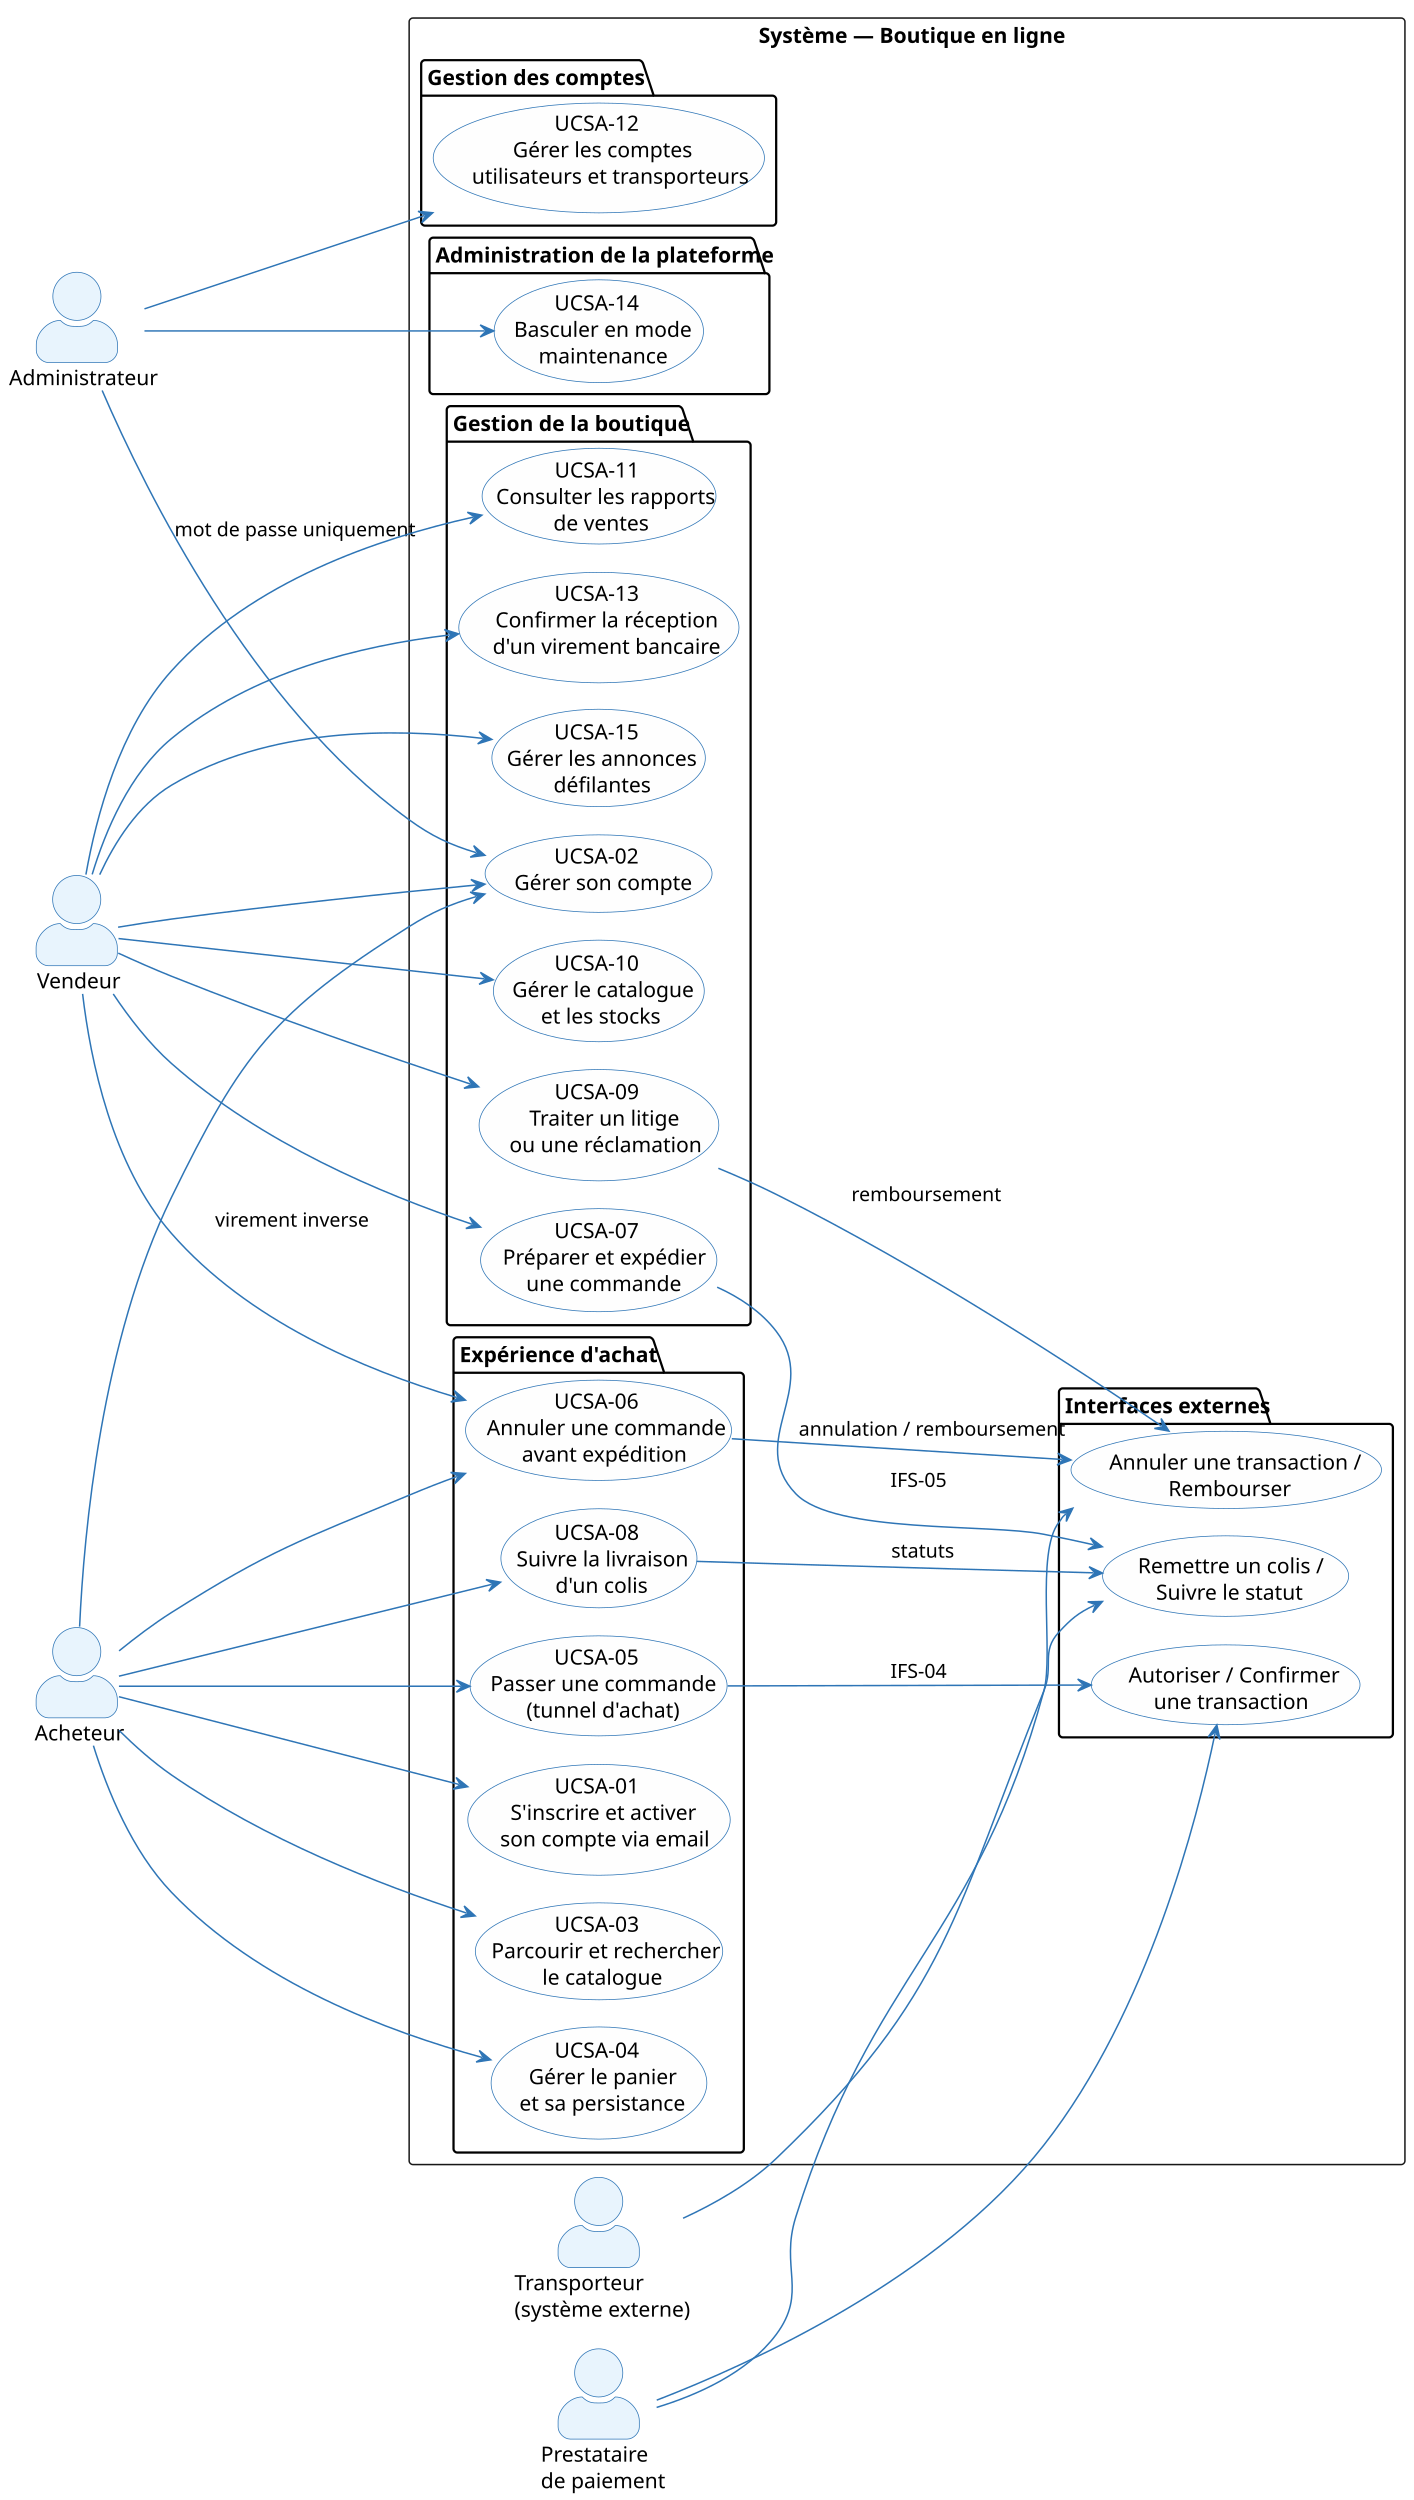
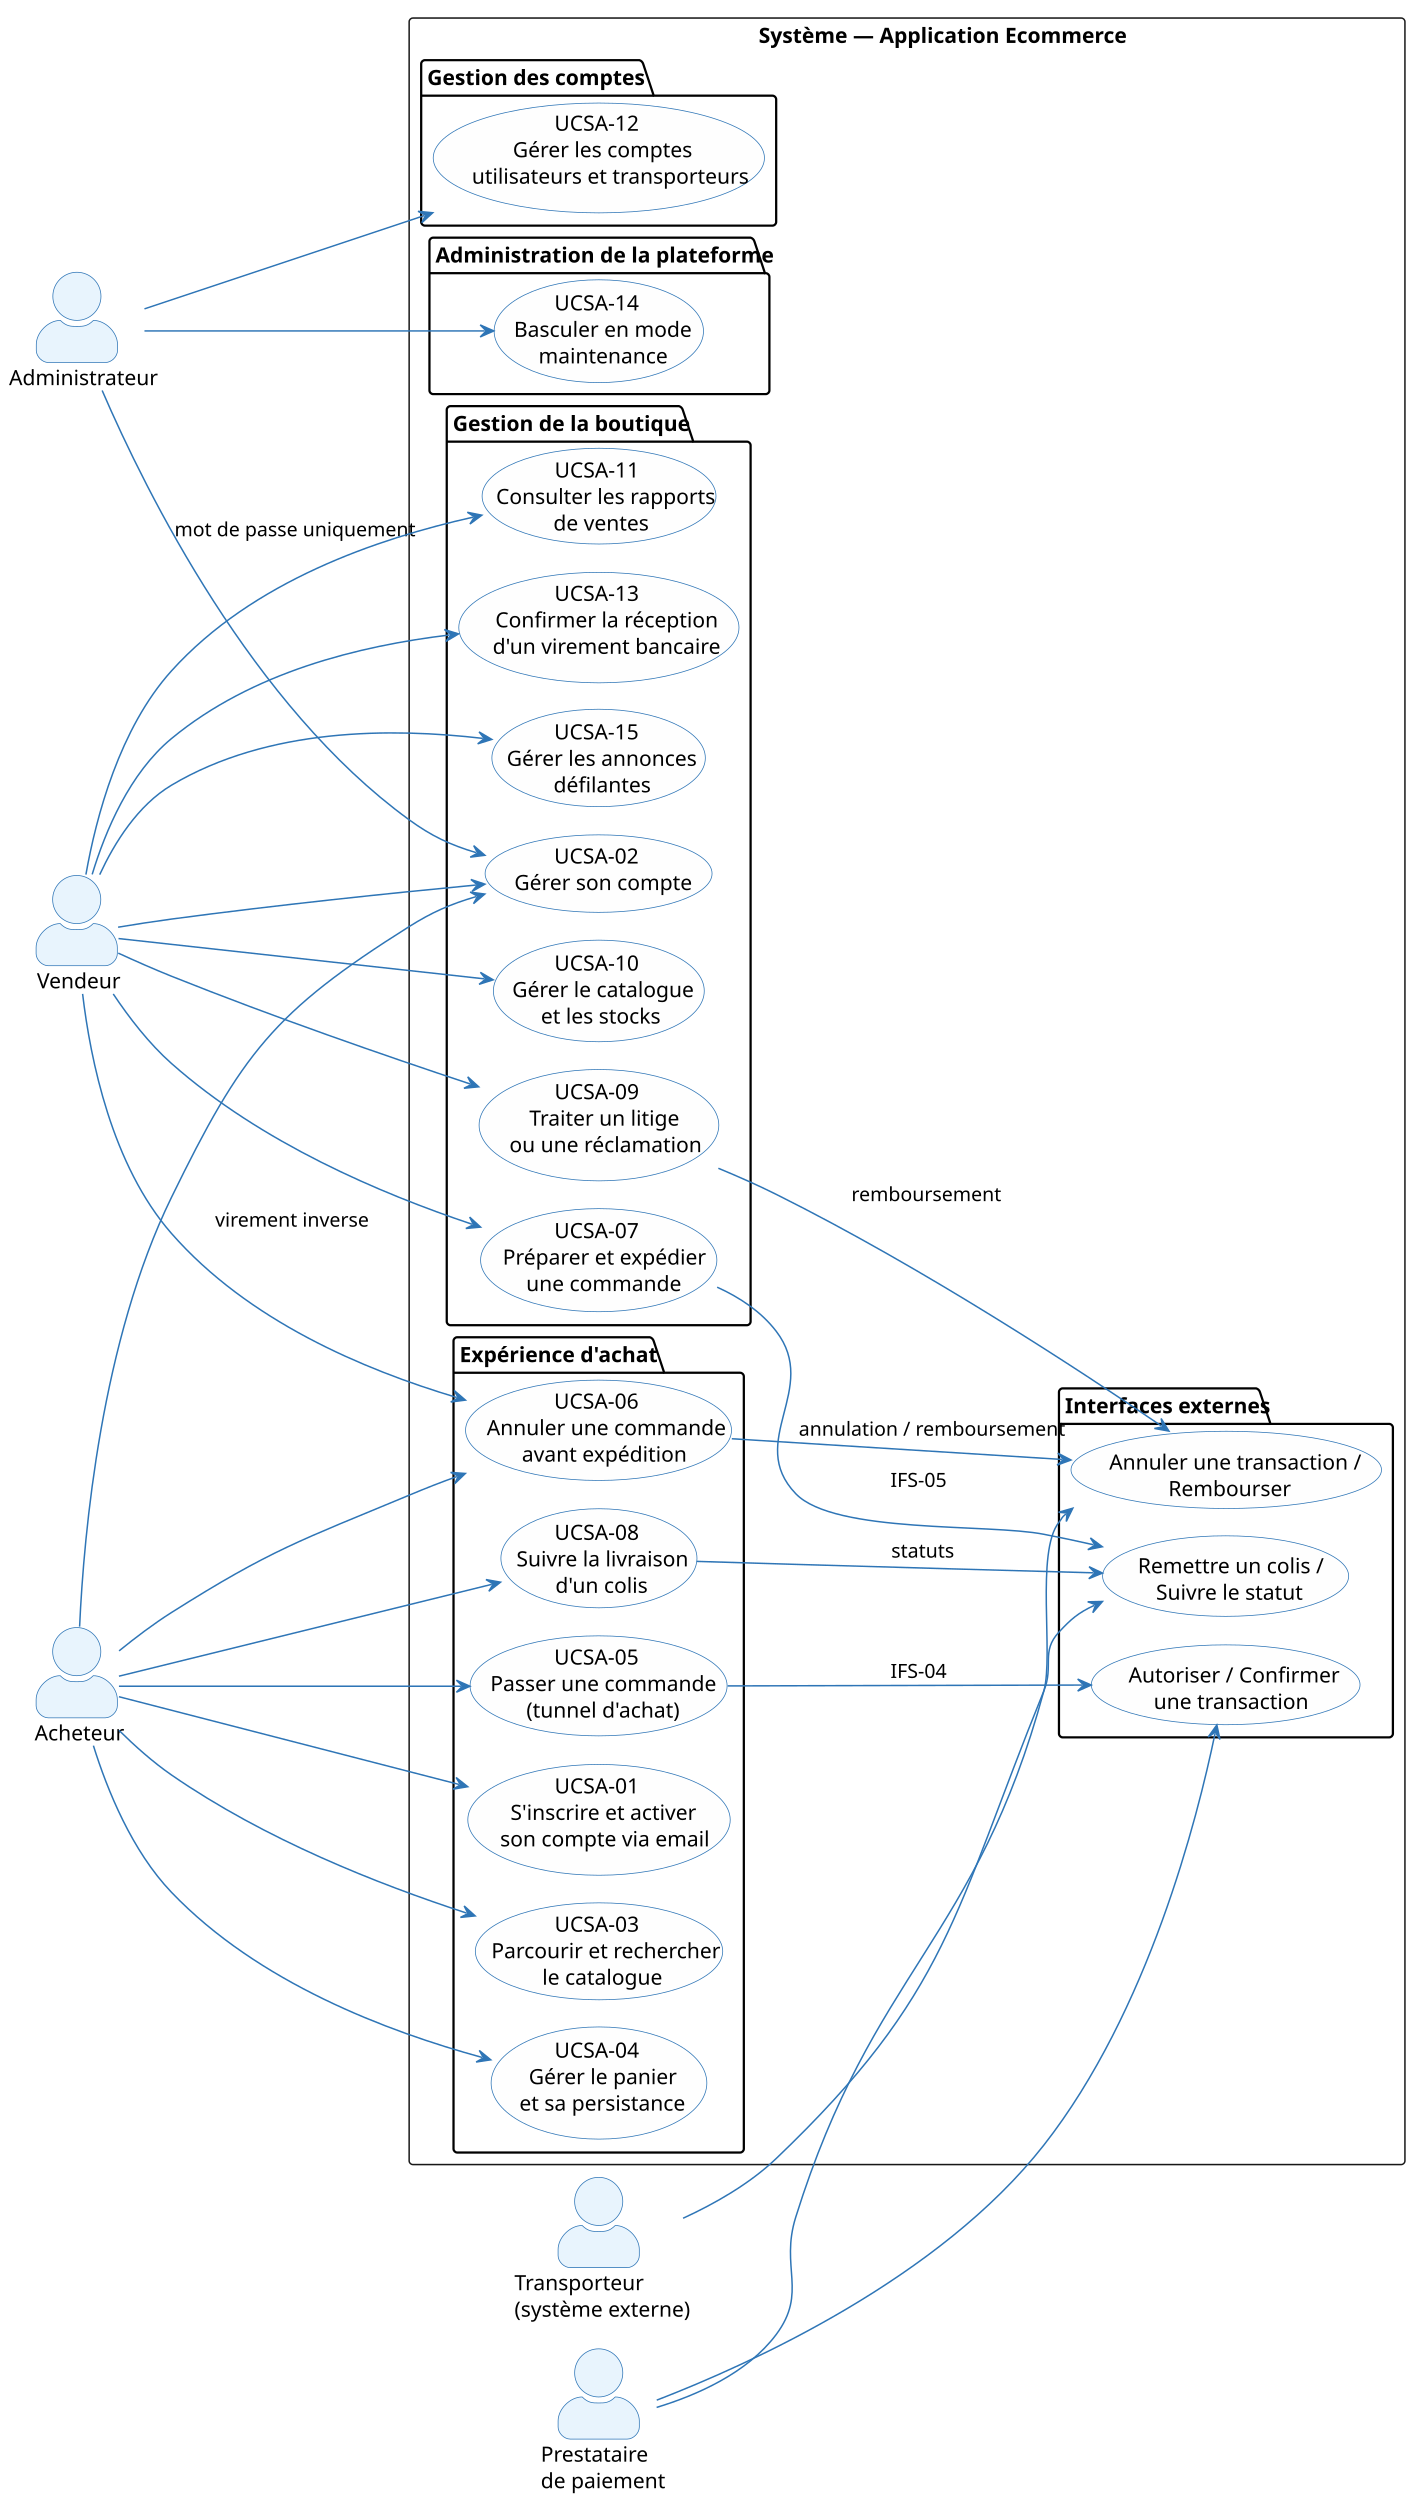
<svg xmlns="http://www.w3.org/2000/svg" contentStyleType="text/css" data-diagram-type="DESCRIPTION" height="1662px" preserveAspectRatio="none" style="width:940px;height:1662px;background:#FFFFFF;" version="1.1" viewBox="0 0 940 1662" width="940px" zoomAndPan="magnify">
  <defs />
  <g>
-     <g class="cluster" data-qualified-name="Syst.me . Boutique en ligne" data-source-line="21" id="ent0007">
+     <g class="cluster" data-qualified-name="Syst.me . Application Ecommerce" data-source-line="21" id="ent0007">
      <rect fill="none" height="1427" rx="2.5" ry="2.5" style="stroke:#181818;stroke-width:1;" width="662" x="272" y="12" />
-       <text fill="#000000" font-family="sans-serif" font-size="14" font-weight="bold" lengthAdjust="spacing" textLength="197.251" x="504.375" y="28.533">Système — Boutique en ligne</text>
-     </g>
-     <g class="cluster" data-qualified-name="Syst.me . Boutique en ligne.Gestion des comptes" data-source-line="23" id="ent0008">
+       <text fill="#000000" font-family="sans-serif" font-size="14" font-weight="bold" lengthAdjust="spacing" textLength="197.251" x="504.375" y="28.533">Système — Application Ecommerce</text>
+     </g>
+     <g class="cluster" data-qualified-name="Syst.me . Application Ecommerce.Gestion des comptes" data-source-line="23" id="ent0008">
      <path d="M282.5,40 L425.093,40 A3.75,3.75 0 0 1 427.593,42.5 L434.593,63.609 L513.5,63.609 A2.5,2.5 0 0 1 516,66.109 L516,147.5 A2.5,2.5 0 0 1 513.5,150 L282.5,150 A2.5,2.5 0 0 1 280,147.5 L280,42.5 A2.5,2.5 0 0 1 282.5,40" fill="none" style="stroke:#000000;stroke-width:1.5;" />
      <line style="stroke:#000000;stroke-width:1.5;" x1="280" x2="434.593" y1="63.609" y2="63.609" />
      <text fill="#000000" font-family="sans-serif" font-size="14" font-weight="bold" lengthAdjust="spacing" textLength="141.593" x="284" y="56.533">Gestion des comptes</text>
    </g>
-     <g class="cluster" data-qualified-name="Syst.me . Boutique en ligne.Administration de la plateforme" data-source-line="27" id="ent0010">
+     <g class="cluster" data-qualified-name="Syst.me . Application Ecommerce.Administration de la plateforme" data-source-line="27" id="ent0010">
      <path d="M288,158 L499.034,158 A3.75,3.75 0 0 1 501.534,160.5 L508.534,181.609 L509,181.609 A2.5,2.5 0 0 1 511.5,184.109 L511.5,259.5 A2.5,2.5 0 0 1 509,262 L288,262 A2.5,2.5 0 0 1 285.5,259.5 L285.5,160.5 A2.5,2.5 0 0 1 288,158" fill="none" style="stroke:#000000;stroke-width:1.5;" />
      <line style="stroke:#000000;stroke-width:1.5;" x1="285.5" x2="508.534" y1="181.609" y2="181.609" />
      <text fill="#000000" font-family="sans-serif" font-size="14" font-weight="bold" lengthAdjust="spacing" textLength="210.034" x="289.5" y="174.533">Administration de la plateforme</text>
    </g>
-     <g class="cluster" data-qualified-name="Syst.me . Boutique en ligne.Gestion de la boutique" data-source-line="31" id="ent0012">
+     <g class="cluster" data-qualified-name="Syst.me . Application Ecommerce.Gestion de la boutique" data-source-line="31" id="ent0012">
      <path d="M299.5,270 L451.397,270 A3.75,3.75 0 0 1 453.897,272.5 L460.897,293.609 L496.5,293.609 A2.5,2.5 0 0 1 499,296.109 L499,878.5 A2.5,2.5 0 0 1 496.5,881 L299.5,881 A2.5,2.5 0 0 1 297,878.5 L297,272.5 A2.5,2.5 0 0 1 299.5,270" fill="none" style="stroke:#000000;stroke-width:1.5;" />
      <line style="stroke:#000000;stroke-width:1.5;" x1="297" x2="460.897" y1="293.609" y2="293.609" />
      <text fill="#000000" font-family="sans-serif" font-size="14" font-weight="bold" lengthAdjust="spacing" textLength="150.897" x="301" y="286.533">Gestion de la boutique</text>
    </g>
-     <g class="cluster" data-qualified-name="Syst.me . Boutique en ligne.Exp.rience d.achat" data-source-line="41" id="ent0020">
+     <g class="cluster" data-qualified-name="Syst.me . Application Ecommerce.Exp.rience d.achat" data-source-line="41" id="ent0020">
      <path d="M304,889 L432.053,889 A3.75,3.75 0 0 1 434.553,891.5 L441.553,912.609 L492,912.609 A2.5,2.5 0 0 1 494.5,915.109 L494.5,1428.5 A2.5,2.5 0 0 1 492,1431 L304,1431 A2.5,2.5 0 0 1 301.5,1428.5 L301.5,891.5 A2.5,2.5 0 0 1 304,889" fill="none" style="stroke:#000000;stroke-width:1.5;" />
      <line style="stroke:#000000;stroke-width:1.5;" x1="301.5" x2="441.553" y1="912.609" y2="912.609" />
      <text fill="#000000" font-family="sans-serif" font-size="14" font-weight="bold" lengthAdjust="spacing" textLength="127.053" x="305.5" y="905.533">Expérience d'achat</text>
    </g>
-     <g class="cluster" data-qualified-name="Syst.me . Boutique en ligne.Interfaces externes" data-source-line="50" id="ent0027">
+     <g class="cluster" data-qualified-name="Syst.me . Application Ecommerce.Interfaces externes" data-source-line="50" id="ent0027">
      <path d="M706.5,923 L835.127,923 A3.75,3.75 0 0 1 837.627,925.5 L844.627,946.609 L923.5,946.609 A2.5,2.5 0 0 1 926,949.109 L926,1152.5 A2.5,2.5 0 0 1 923.5,1155 L706.5,1155 A2.5,2.5 0 0 1 704,1152.5 L704,925.5 A2.5,2.5 0 0 1 706.5,923" fill="none" style="stroke:#000000;stroke-width:1.5;" />
      <line style="stroke:#000000;stroke-width:1.5;" x1="704" x2="844.627" y1="946.609" y2="946.609" />
      <text fill="#000000" font-family="sans-serif" font-size="14" font-weight="bold" lengthAdjust="spacing" textLength="127.627" x="708" y="939.533">Interfaces externes</text>
    </g>
    <g class="entity" data-qualified-name="Admin" data-source-line="15" id="ent0002">
      <ellipse cx="51.127" cy="197" fill="#E8F4FD" rx="16" ry="16" style="stroke:#2E75B6;stroke-width:0.5;" />
      <path d="M51.127,217 C55.127,217 58.127,217 62.127,213 C70.127,213 78.127,221 78.127,229 L78.127,233 C78.127,237 74.127,241 70.127,241 L32.127,241 C28.127,241 24.127,237 24.127,233 L24.127,229 C24.127,221 32.127,213 40.127,213 C44.127,217 47.127,217 51.127,217" fill="#E8F4FD" style="stroke:#2E75B6;stroke-width:0.5;" />
      <text fill="#000000" font-family="sans-serif" font-size="14" lengthAdjust="spacing" textLength="90.255" x="6" y="256.033">Administrateur</text>
    </g>
    <g class="entity" data-qualified-name="Vendor" data-source-line="16" id="ent0003">
      <ellipse cx="51" cy="598" fill="#E8F4FD" rx="16" ry="16" style="stroke:#2E75B6;stroke-width:0.5;" />
      <path d="M51,618 C55,618 58,618 62,614 C70,614 78,622 78,630 L78,634 C78,638 74,642 70,642 L32,642 C28,642 24,638 24,634 L24,630 C24,622 32,614 40,614 C44,618 47,618 51,618" fill="#E8F4FD" style="stroke:#2E75B6;stroke-width:0.5;" />
      <text fill="#000000" font-family="sans-serif" font-size="14" lengthAdjust="spacing" textLength="52.931" x="24.535" y="657.033">Vendeur</text>
    </g>
    <g class="entity" data-qualified-name="Buyer" data-source-line="17" id="ent0004">
      <ellipse cx="51.017" cy="1098" fill="#E8F4FD" rx="16" ry="16" style="stroke:#2E75B6;stroke-width:0.5;" />
      <path d="M51.017,1118 C55.017,1118 58.017,1118 62.017,1114 C70.017,1114 78.017,1122 78.017,1130 L78.017,1134 C78.017,1138 74.017,1142 70.017,1142 L32.017,1142 C28.017,1142 24.017,1138 24.017,1134 L24.017,1130 C24.017,1122 32.017,1114 40.017,1114 C44.017,1118 47.017,1118 51.017,1118" fill="#E8F4FD" style="stroke:#2E75B6;stroke-width:0.5;" />
      <text fill="#000000" font-family="sans-serif" font-size="14" lengthAdjust="spacing" textLength="56.034" x="23" y="1157.033">Acheteur</text>
    </g>
    <g class="entity" data-qualified-name="Carrier" data-source-line="18" id="ent0005">
      <ellipse cx="398.017" cy="1463.5" fill="#E8F4FD" rx="16" ry="16" style="stroke:#2E75B6;stroke-width:0.5;" />
      <path d="M398.017,1483.5 C402.017,1483.5 405.017,1483.5 409.017,1479.5 C417.017,1479.5 425.017,1487.5 425.017,1495.5 L425.017,1499.5 C425.017,1503.5 421.017,1507.5 417.017,1507.5 L379.017,1507.5 C375.017,1507.5 371.017,1503.5 371.017,1499.5 L371.017,1495.5 C371.017,1487.5 379.017,1479.5 387.017,1479.5 C391.017,1483.5 394.017,1483.5 398.017,1483.5" fill="#E8F4FD" style="stroke:#2E75B6;stroke-width:0.5;" />
      <text fill="#000000" font-family="sans-serif" font-size="14" lengthAdjust="spacing" textLength="80.144" x="342" y="1522.533">Transporteur</text>
      <text fill="#000000" font-family="sans-serif" font-size="14" lengthAdjust="spacing" textLength="112.034" x="342" y="1540.143">(système externe)</text>
    </g>
    <g class="entity" data-qualified-name="Payment" data-source-line="19" id="ent0006">
      <ellipse cx="398.027" cy="1577.5" fill="#E8F4FD" rx="16" ry="16" style="stroke:#2E75B6;stroke-width:0.5;" />
      <path d="M398.027,1597.5 C402.027,1597.5 405.027,1597.5 409.027,1593.5 C417.027,1593.5 425.027,1601.5 425.027,1609.5 L425.027,1613.5 C425.027,1617.5 421.027,1621.5 417.027,1621.5 L379.027,1621.5 C375.027,1621.5 371.027,1617.5 371.027,1613.5 L371.027,1609.5 C371.027,1601.5 379.027,1593.5 387.027,1593.5 C391.027,1597.5 394.027,1597.5 398.027,1597.5" fill="#E8F4FD" style="stroke:#2E75B6;stroke-width:0.5;" />
      <text fill="#000000" font-family="sans-serif" font-size="14" lengthAdjust="spacing" textLength="67.696" x="359.5" y="1636.533">Prestataire</text>
      <text fill="#000000" font-family="sans-serif" font-size="14" lengthAdjust="spacing" textLength="77.055" x="359.5" y="1654.143">de paiement</text>
    </g>
-     <g class="entity" data-qualified-name="Syst.me . Boutique en ligne.Gestion des comptes.UC12" data-source-line="24" id="ent0009">
+     <g class="entity" data-qualified-name="Syst.me . Application Ecommerce.Gestion des comptes.UC12" data-source-line="24" id="ent0009">
      <ellipse cx="398.107" cy="105.01" fill="#FEFEFE" rx="110.107" ry="36.51" style="stroke:#2E75B6;stroke-width:0.5;" />
      <text fill="#000000" font-family="sans-serif" font-size="14" lengthAdjust="spacing" textLength="59.131" x="368.542" y="86.911">UCSA-12</text>
      <text fill="#000000" font-family="sans-serif" font-size="14" lengthAdjust="spacing" textLength="114.372" x="340.921" y="104.521">Gérer les comptes</text>
      <text fill="#000000" font-family="sans-serif" font-size="14" lengthAdjust="spacing" textLength="168.855" x="313.68" y="122.13">utilisateurs et transporteurs</text>
    </g>
-     <g class="entity" data-qualified-name="Syst.me . Boutique en ligne.Administration de la plateforme.UC14" data-source-line="28" id="ent0011">
+     <g class="entity" data-qualified-name="Syst.me . Application Ecommerce.Administration de la plateforme.UC14" data-source-line="28" id="ent0011">
      <ellipse cx="398.089" cy="220.175" fill="#FEFEFE" rx="69.59" ry="34.175" style="stroke:#2E75B6;stroke-width:0.5;" />
      <text fill="#000000" font-family="sans-serif" font-size="14" lengthAdjust="spacing" textLength="59.131" x="368.524" y="206.351">UCSA-14</text>
      <text fill="#000000" font-family="sans-serif" font-size="14" lengthAdjust="spacing" textLength="112.841" x="341.669" y="223.96">Basculer en mode</text>
      <text fill="#000000" font-family="sans-serif" font-size="14" lengthAdjust="spacing" textLength="80.165" x="358.007" y="241.569">maintenance</text>
    </g>
-     <g class="entity" data-qualified-name="Syst.me . Boutique en ligne.Gestion de la boutique.UC02" data-source-line="32" id="ent0013">
+     <g class="entity" data-qualified-name="Syst.me . Application Ecommerce.Gestion de la boutique.UC02" data-source-line="32" id="ent0013">
      <ellipse cx="397.938" cy="580.769" fill="#FEFEFE" rx="75.438" ry="25.768" style="stroke:#2E75B6;stroke-width:0.5;" />
      <text fill="#000000" font-family="sans-serif" font-size="14" lengthAdjust="spacing" textLength="59.131" x="368.372" y="574.092">UCSA-02</text>
      <text fill="#000000" font-family="sans-serif" font-size="14" lengthAdjust="spacing" textLength="112.048" x="341.914" y="591.702">Gérer son compte</text>
    </g>
-     <g class="entity" data-qualified-name="Syst.me . Boutique en ligne.Gestion de la boutique.UC10" data-source-line="33" id="ent0014">
+     <g class="entity" data-qualified-name="Syst.me . Application Ecommerce.Gestion de la boutique.UC10" data-source-line="33" id="ent0014">
      <ellipse cx="398.099" cy="658.776" fill="#FEFEFE" rx="70.099" ry="33.776" style="stroke:#2E75B6;stroke-width:0.5;" />
      <text fill="#000000" font-family="sans-serif" font-size="14" lengthAdjust="spacing" textLength="59.131" x="368.533" y="645.258">UCSA-10</text>
      <text fill="#000000" font-family="sans-serif" font-size="14" lengthAdjust="spacing" textLength="115.179" x="340.509" y="662.867">Gérer le catalogue</text>
      <text fill="#000000" font-family="sans-serif" font-size="14" lengthAdjust="spacing" textLength="77.027" x="359.585" y="680.477">et les stocks</text>
    </g>
-     <g class="entity" data-qualified-name="Syst.me . Boutique en ligne.Gestion de la boutique.UC07" data-source-line="34" id="ent0015">
+     <g class="entity" data-qualified-name="Syst.me . Application Ecommerce.Gestion de la boutique.UC07" data-source-line="34" id="ent0015">
      <ellipse cx="398.037" cy="837.766" fill="#FEFEFE" rx="78.537" ry="34.267" style="stroke:#2E75B6;stroke-width:0.5;" />
      <text fill="#000000" font-family="sans-serif" font-size="14" lengthAdjust="spacing" textLength="59.131" x="368.471" y="823.104">UCSA-07</text>
      <text fill="#000000" font-family="sans-serif" font-size="14" lengthAdjust="spacing" textLength="127.627" x="334.223" y="840.713">Préparer et expédier</text>
      <text fill="#000000" font-family="sans-serif" font-size="14" lengthAdjust="spacing" textLength="96.503" x="349.785" y="858.323">une commande</text>
    </g>
-     <g class="entity" data-qualified-name="Syst.me . Boutique en ligne.Gestion de la boutique.UC09" data-source-line="35" id="ent0016">
+     <g class="entity" data-qualified-name="Syst.me . Application Ecommerce.Gestion de la boutique.UC09" data-source-line="35" id="ent0016">
      <ellipse cx="398.18" cy="748.02" fill="#FEFEFE" rx="79.68" ry="37.02" style="stroke:#2E75B6;stroke-width:0.5;" />
      <text fill="#000000" font-family="sans-serif" font-size="14" lengthAdjust="spacing" textLength="59.131" x="368.615" y="730.74">UCSA-09</text>
      <text fill="#000000" font-family="sans-serif" font-size="14" lengthAdjust="spacing" textLength="92.593" x="351.884" y="748.349">Traiter un litige</text>
      <text fill="#000000" font-family="sans-serif" font-size="14" lengthAdjust="spacing" textLength="119.075" x="338.643" y="765.958">ou une réclamation</text>
    </g>
-     <g class="entity" data-qualified-name="Syst.me . Boutique en ligne.Gestion de la boutique.UC11" data-source-line="36" id="ent0017">
+     <g class="entity" data-qualified-name="Syst.me . Application Ecommerce.Gestion de la boutique.UC11" data-source-line="36" id="ent0017">
      <ellipse cx="398.244" cy="329.832" fill="#FEFEFE" rx="77.744" ry="31.832" style="stroke:#2E75B6;stroke-width:0.5;" />
      <text fill="#000000" font-family="sans-serif" font-size="14" lengthAdjust="spacing" textLength="59.131" x="368.679" y="317.461">UCSA-11</text>
      <text fill="#000000" font-family="sans-serif" font-size="14" lengthAdjust="spacing" textLength="136.951" x="329.769" y="335.07">Consulter les rapports</text>
      <text fill="#000000" font-family="sans-serif" font-size="14" lengthAdjust="spacing" textLength="60.71" x="367.889" y="352.68">de ventes</text>
    </g>
-     <g class="entity" data-qualified-name="Syst.me . Boutique en ligne.Gestion de la boutique.UC13" data-source-line="37" id="ent0018">
+     <g class="entity" data-qualified-name="Syst.me . Application Ecommerce.Gestion de la boutique.UC13" data-source-line="37" id="ent0018">
      <ellipse cx="398.139" cy="417.225" fill="#FEFEFE" rx="93.139" ry="36.725" style="stroke:#2E75B6;stroke-width:0.5;" />
      <text fill="#000000" font-family="sans-serif" font-size="14" lengthAdjust="spacing" textLength="59.131" x="368.574" y="399.475">UCSA-13</text>
      <text fill="#000000" font-family="sans-serif" font-size="14" lengthAdjust="spacing" textLength="137.724" x="329.277" y="417.084">Confirmer la réception</text>
      <text fill="#000000" font-family="sans-serif" font-size="14" lengthAdjust="spacing" textLength="141.196" x="327.541" y="434.694">d'un virement bancaire</text>
    </g>
-     <g class="entity" data-qualified-name="Syst.me . Boutique en ligne.Gestion de la boutique.UC15" data-source-line="38" id="ent0019">
+     <g class="entity" data-qualified-name="Syst.me . Application Ecommerce.Gestion de la boutique.UC15" data-source-line="38" id="ent0019">
      <ellipse cx="397.955" cy="503.883" fill="#FEFEFE" rx="70.955" ry="32.383" style="stroke:#2E75B6;stroke-width:0.5;" />
      <text fill="#000000" font-family="sans-serif" font-size="14" lengthAdjust="spacing" textLength="59.131" x="368.39" y="491.536">UCSA-15</text>
      <text fill="#000000" font-family="sans-serif" font-size="14" lengthAdjust="spacing" textLength="122.179" x="336.866" y="509.145">Gérer les annonces</text>
      <text fill="#000000" font-family="sans-serif" font-size="14" lengthAdjust="spacing" textLength="59.931" x="367.99" y="526.755">défilantes</text>
    </g>
-     <g class="entity" data-qualified-name="Syst.me . Boutique en ligne.Exp.rience d.achat.UC01" data-source-line="42" id="ent0021">
+     <g class="entity" data-qualified-name="Syst.me . Application Ecommerce.Exp.rience d.achat.UC01" data-source-line="42" id="ent0021">
      <ellipse cx="398.225" cy="1209.835" fill="#FEFEFE" rx="87.225" ry="36.836" style="stroke:#2E75B6;stroke-width:0.5;" />
      <text fill="#000000" font-family="sans-serif" font-size="14" lengthAdjust="spacing" textLength="59.131" x="368.66" y="1192.263">UCSA-01</text>
      <text fill="#000000" font-family="sans-serif" font-size="14" lengthAdjust="spacing" textLength="117.817" x="339.317" y="1209.872">S'inscrire et activer</text>
      <text fill="#000000" font-family="sans-serif" font-size="14" lengthAdjust="spacing" textLength="131.503" x="332.474" y="1227.481">son compte via email</text>
    </g>
-     <g class="entity" data-qualified-name="Syst.me . Boutique en ligne.Exp.rience d.achat.UC03" data-source-line="43" id="ent0022">
+     <g class="entity" data-qualified-name="Syst.me . Application Ecommerce.Exp.rience d.achat.UC03" data-source-line="43" id="ent0022">
      <ellipse cx="398.23" cy="1297.236" fill="#FEFEFE" rx="82.23" ry="32.236" style="stroke:#2E75B6;stroke-width:0.5;" />
      <text fill="#000000" font-family="sans-serif" font-size="14" lengthAdjust="spacing" textLength="59.131" x="368.665" y="1284.221">UCSA-03</text>
      <text fill="#000000" font-family="sans-serif" font-size="14" lengthAdjust="spacing" textLength="143.165" x="326.648" y="1301.831">Parcourir et rechercher</text>
      <text fill="#000000" font-family="sans-serif" font-size="14" lengthAdjust="spacing" textLength="75.503" x="360.479" y="1319.44">le catalogue</text>
    </g>
-     <g class="entity" data-qualified-name="Syst.me . Boutique en ligne.Exp.rience d.achat.UC04" data-source-line="44" id="ent0023">
+     <g class="entity" data-qualified-name="Syst.me . Application Ecommerce.Exp.rience d.achat.UC04" data-source-line="44" id="ent0023">
      <ellipse cx="398.204" cy="1384.794" fill="#FEFEFE" rx="71.704" ry="37.294" style="stroke:#2E75B6;stroke-width:0.5;" />
      <text fill="#000000" font-family="sans-serif" font-size="14" lengthAdjust="spacing" textLength="59.131" x="368.638" y="1367.947">UCSA-04</text>
      <text fill="#000000" font-family="sans-serif" font-size="14" lengthAdjust="spacing" textLength="93.379" x="351.514" y="1385.557">Gérer le panier</text>
      <text fill="#000000" font-family="sans-serif" font-size="14" lengthAdjust="spacing" textLength="105.834" x="345.286" y="1403.166">et sa persistance</text>
    </g>
-     <g class="entity" data-qualified-name="Syst.me . Boutique en ligne.Exp.rience d.achat.UC05" data-source-line="45" id="ent0024">
+     <g class="entity" data-qualified-name="Syst.me . Application Ecommerce.Exp.rience d.achat.UC05" data-source-line="45" id="ent0024">
      <ellipse cx="397.943" cy="1120.753" fill="#FEFEFE" rx="85.443" ry="33.253" style="stroke:#2E75B6;stroke-width:0.5;" />
      <text fill="#000000" font-family="sans-serif" font-size="14" lengthAdjust="spacing" textLength="59.131" x="368.378" y="1106.622">UCSA-05</text>
      <text fill="#000000" font-family="sans-serif" font-size="14" lengthAdjust="spacing" textLength="143.965" x="325.961" y="1124.231">Passer une commande</text>
      <text fill="#000000" font-family="sans-serif" font-size="14" lengthAdjust="spacing" textLength="96.065" x="349.91" y="1141.84">(tunnel d'achat)</text>
    </g>
-     <g class="entity" data-qualified-name="Syst.me . Boutique en ligne.Exp.rience d.achat.UC06" data-source-line="46" id="ent0025">
+     <g class="entity" data-qualified-name="Syst.me . Application Ecommerce.Exp.rience d.achat.UC06" data-source-line="46" id="ent0025">
      <ellipse cx="397.907" cy="950.853" fill="#FEFEFE" rx="88.407" ry="33.353" style="stroke:#2E75B6;stroke-width:0.5;" />
      <text fill="#000000" font-family="sans-serif" font-size="14" lengthAdjust="spacing" textLength="59.131" x="368.341" y="936.486">UCSA-06</text>
      <text fill="#000000" font-family="sans-serif" font-size="14" lengthAdjust="spacing" textLength="148.648" x="323.583" y="954.095">Annuler une commande</text>
      <text fill="#000000" font-family="sans-serif" font-size="14" lengthAdjust="spacing" textLength="101.965" x="346.925" y="971.705">avant expédition</text>
    </g>
-     <g class="entity" data-qualified-name="Syst.me . Boutique en ligne.Exp.rience d.achat.UC08" data-source-line="47" id="ent0026">
+     <g class="entity" data-qualified-name="Syst.me . Application Ecommerce.Exp.rience d.achat.UC08" data-source-line="47" id="ent0026">
      <ellipse cx="398.174" cy="1035.938" fill="#FEFEFE" rx="65.174" ry="32.938" style="stroke:#2E75B6;stroke-width:0.5;" />
      <text fill="#000000" font-family="sans-serif" font-size="14" lengthAdjust="spacing" textLength="59.131" x="368.609" y="1023.711">UCSA-08</text>
      <text fill="#000000" font-family="sans-serif" font-size="14" lengthAdjust="spacing" textLength="109.71" x="343.319" y="1041.32">Suivre la livraison</text>
      <text fill="#000000" font-family="sans-serif" font-size="14" lengthAdjust="spacing" textLength="57.928" x="369.21" y="1058.93">d'un colis</text>
    </g>
-     <g class="entity" data-qualified-name="Syst.me . Boutique en ligne.Interfaces externes.UC_P1" data-source-line="51" id="ent0028">
+     <g class="entity" data-qualified-name="Syst.me . Application Ecommerce.Interfaces externes.UC_P1" data-source-line="51" id="ent0028">
      <ellipse cx="814.83" cy="1120.043" fill="#FEFEFE" rx="89.33" ry="26.543" style="stroke:#2E75B6;stroke-width:0.5;" />
      <text fill="#000000" font-family="sans-serif" font-size="14" lengthAdjust="spacing" textLength="129.144" x="750.257" y="1118.526">Autoriser / Confirmer</text>
      <text fill="#000000" font-family="sans-serif" font-size="14" lengthAdjust="spacing" textLength="95.731" x="766.964" y="1136.136">une transaction</text>
    </g>
-     <g class="entity" data-qualified-name="Syst.me . Boutique en ligne.Interfaces externes.UC_P3" data-source-line="52" id="ent0029">
+     <g class="entity" data-qualified-name="Syst.me . Application Ecommerce.Interfaces externes.UC_P3" data-source-line="52" id="ent0029">
      <ellipse cx="815.215" cy="977.175" fill="#FEFEFE" rx="103.215" ry="25.675" style="stroke:#2E75B6;stroke-width:0.5;" />
      <text fill="#000000" font-family="sans-serif" font-size="14" lengthAdjust="spacing" textLength="155.654" x="737.388" y="976.999">Annuler une transaction /</text>
      <text fill="#000000" font-family="sans-serif" font-size="14" lengthAdjust="spacing" textLength="77.027" x="776.702" y="994.609">Rembourser</text>
    </g>
-     <g class="entity" data-qualified-name="Syst.me . Boutique en ligne.Interfaces externes.UC_C" data-source-line="53" id="ent0030">
+     <g class="entity" data-qualified-name="Syst.me . Application Ecommerce.Interfaces externes.UC_C" data-source-line="53" id="ent0030">
      <ellipse cx="814.797" cy="1047.778" fill="#FEFEFE" rx="81.797" ry="26.778" style="stroke:#2E75B6;stroke-width:0.5;" />
      <text fill="#000000" font-family="sans-serif" font-size="14" lengthAdjust="spacing" textLength="116.71" x="756.442" y="1045.909">Remettre un colis /</text>
      <text fill="#000000" font-family="sans-serif" font-size="14" lengthAdjust="spacing" textLength="92.6" x="768.497" y="1063.518">Suivre le statut</text>
    </g>
    <g class="link" data-entity-1="ent0002" data-entity-2="ent0009" data-link-type="dependency" id="lnk31">
      <polygon fill="#2E75B6" points="287.697,141.434,277.894,140.486,282.953,143.016,280.424,148.075,287.697,141.434" style="stroke:#2E75B6;stroke-width:1;" />
      <path d="M96.045,205.318 C144.093,189.302 217.123,164.959 282.005,143.332" fill="none" style="stroke:#2E75B6;stroke-width:1;" />
    </g>
    <g class="link" data-entity-1="ent0002" data-entity-2="ent0013" data-link-type="dependency" id="lnk32">
      <polygon fill="#2E75B6" points="322.374,568.6,314.907,562.177,317.586,567.16,312.603,569.838,322.374,568.6" style="stroke:#2E75B6;stroke-width:1;" />
      <path d="M67.908,259.583 C97.544,328.249 167.799,469.333 272,545 C286.802,555.748 299.005,561.571 316.628,566.872" fill="none" style="stroke:#2E75B6;stroke-width:1;" />
      <text fill="#000000" font-family="sans-serif" font-size="13" lengthAdjust="spacing" textLength="149.595" x="116" y="356.495">mot de passe uniquement</text>
    </g>
    <g class="link" data-entity-1="ent0002" data-entity-2="ent0011" data-link-type="dependency" id="lnk33">
      <polygon fill="#2E75B6" points="328.234,220,319.234,216,323.234,220,319.234,224,328.234,220" style="stroke:#2E75B6;stroke-width:1;" />
      <path d="M96.045,220 C154.72,220 253.139,220 322.234,220" fill="none" style="stroke:#2E75B6;stroke-width:1;" />
    </g>
    <g class="link" data-entity-1="ent0003" data-entity-2="ent0013" data-link-type="dependency" id="lnk34">
      <polygon fill="#2E75B6" points="322.387,587.794,313.047,584.671,317.41,588.271,313.81,592.634,322.387,587.794" style="stroke:#2E75B6;stroke-width:1;" />
      <path d="M78.504,616.401 C89.47,614.582 102.328,612.559 114,611 C184.52,601.582 259.276,593.839 316.414,588.366" fill="none" style="stroke:#2E75B6;stroke-width:1;" />
    </g>
    <g class="link" data-entity-1="ent0003" data-entity-2="ent0014" data-link-type="dependency" id="lnk35">
      <polygon fill="#2E75B6" points="327.876,651.386,319.368,646.425,322.906,650.839,318.492,654.377,327.876,651.386" style="stroke:#2E75B6;stroke-width:1;" />
      <path d="M78.784,623.95 C131.742,629.783 245.362,642.298 321.912,650.73" fill="none" style="stroke:#2E75B6;stroke-width:1;" />
    </g>
    <g class="link" data-entity-1="ent0003" data-entity-2="ent0015" data-link-type="dependency" id="lnk36">
      <polygon fill="#2E75B6" points="319.492,815.777,312.233,809.12,314.752,814.185,309.687,816.704,319.492,815.777" style="stroke:#2E75B6;stroke-width:1;" />
      <path d="M75.284,660.782 C85.757,676.456 99.118,693.822 114,707 C173.685,759.851 252.652,793.334 313.804,813.867" fill="none" style="stroke:#2E75B6;stroke-width:1;" />
    </g>
    <g class="link" data-entity-1="ent0003" data-entity-2="ent0016" data-link-type="dependency" id="lnk37">
      <polygon fill="#2E75B6" points="318.238,722.51,310.959,715.876,313.494,720.933,308.436,723.468,318.238,722.51" style="stroke:#2E75B6;stroke-width:1;" />
      <path d="M78.635,633.646 C89.509,638.647 102.266,644.308 114,649 C182.147,676.247 255.383,701.62 312.545,720.618" fill="none" style="stroke:#2E75B6;stroke-width:1;" />
    </g>
    <g class="link" data-entity-1="ent0003" data-entity-2="ent0017" data-link-type="dependency" id="lnk38">
      <polygon fill="#2E75B6" points="320.335,342.491,310.678,340.558,315.457,343.586,312.429,348.364,320.335,342.491" style="stroke:#2E75B6;stroke-width:1;" />
      <path d="M57.107,581.419 C63.969,542.71 79.561,484.171 114,446 C167.711,386.469 250.665,358.121 314.481,343.805" fill="none" style="stroke:#2E75B6;stroke-width:1;" />
    </g>
    <g class="link" data-entity-1="ent0003" data-entity-2="ent0018" data-link-type="dependency" id="lnk39">
      <polygon fill="#2E75B6" points="304.831,421.409,295.417,418.514,299.867,422.007,296.374,426.457,304.831,421.409" style="stroke:#2E75B6;stroke-width:1;" />
      <path d="M61.282,581.297 C70.099,552.206 86.247,513.941 114,491 C167.527,446.753 238.664,429.38 298.874,422.127" fill="none" style="stroke:#2E75B6;stroke-width:1;" />
    </g>
    <g class="link" data-entity-1="ent0003" data-entity-2="ent0019" data-link-type="dependency" id="lnk40">
      <polygon fill="#2E75B6" points="326.957,491.567,318.478,486.557,321.991,490.991,317.557,494.504,326.957,491.567" style="stroke:#2E75B6;stroke-width:1;" />
      <path d="M66.276,581.466 C76.201,560.038 91.701,535.288 114,522 C178.389,483.63 260.327,483.842 320.997,490.876" fill="none" style="stroke:#2E75B6;stroke-width:1;" />
    </g>
    <g class="link" data-entity-1="ent0003" data-entity-2="ent0025" data-link-type="dependency" id="lnk41">
      <polygon fill="#2E75B6" points="309.428,930.797,301.954,924.383,304.638,929.362,299.659,932.047,309.428,930.797" style="stroke:#2E75B6;stroke-width:1;" />
      <path d="M54.92,660.743 C60.092,704.563 74.407,774.825 114,820 C164.851,878.02 241.03,910.317 303.68,929.076" fill="none" style="stroke:#2E75B6;stroke-width:1;" />
      <text fill="#000000" font-family="sans-serif" font-size="13" lengthAdjust="spacing" textLength="95.367" x="143" y="815.495">virement inverse</text>
    </g>
    <g class="link" data-entity-1="ent0004" data-entity-2="ent0021" data-link-type="dependency" id="lnk42">
      <polygon fill="#2E75B6" points="310.95,1187.802,303.234,1181.68,306.108,1186.553,301.236,1189.427,310.95,1187.802" style="stroke:#2E75B6;stroke-width:1;" />
      <path d="M79.072,1127.984 C128.394,1140.707 229.01,1166.664 305.14,1186.303" fill="none" style="stroke:#2E75B6;stroke-width:1;" />
    </g>
    <g class="link" data-entity-1="ent0004" data-entity-2="ent0013" data-link-type="dependency" id="lnk43">
      <polygon fill="#2E75B6" points="322.301,594.362,312.538,593.067,317.505,595.774,314.797,600.741,322.301,594.362" style="stroke:#2E75B6;stroke-width:1;" />
      <path d="M52.921,1081.389 C55.81,1018 67.478,891.222 114,796 C160.727,700.356 181.908,672.697 272,616 C287.163,606.457 299.208,601.161 316.545,596.057" fill="none" style="stroke:#2E75B6;stroke-width:1;" />
    </g>
    <g class="link" data-entity-1="ent0004" data-entity-2="ent0022" data-link-type="dependency" id="lnk44">
      <polygon fill="#2E75B6" points="315.889,1273.687,308.578,1267.087,311.136,1272.132,306.091,1274.691,315.889,1273.687" style="stroke:#2E75B6;stroke-width:1;" />
      <path d="M79.083,1150.315 C89.397,1160.488 101.652,1171.471 114,1180 C176.226,1222.982 250.976,1252.457 310.186,1271.822" fill="none" style="stroke:#2E75B6;stroke-width:1;" />
    </g>
    <g class="link" data-entity-1="ent0004" data-entity-2="ent0023" data-link-type="dependency" id="lnk45">
      <polygon fill="#2E75B6" points="326.254,1369.368,318.631,1363.131,321.432,1368.046,316.517,1370.846,326.254,1369.368" style="stroke:#2E75B6;stroke-width:1;" />
      <path d="M62.097,1160.51 C71.41,1190.334 87.824,1230.654 114,1258 C171.626,1318.202 257.208,1350.442 320.467,1367.781" fill="none" style="stroke:#2E75B6;stroke-width:1;" />
    </g>
    <g class="link" data-entity-1="ent0004" data-entity-2="ent0024" data-link-type="dependency" id="lnk46">
      <polygon fill="#2E75B6" points="312.417,1121,303.417,1117,307.417,1121,303.417,1125,312.417,1121" style="stroke:#2E75B6;stroke-width:1;" />
      <path d="M79.072,1121 C128.712,1121 230.194,1121 306.417,1121" fill="none" style="stroke:#2E75B6;stroke-width:1;" />
    </g>
    <g class="link" data-entity-1="ent0004" data-entity-2="ent0025" data-link-type="dependency" id="lnk47">
      <polygon fill="#2E75B6" points="309.384,979.552,299.56,978.855,304.683,981.254,302.284,986.377,309.384,979.552" style="stroke:#2E75B6;stroke-width:1;" />
      <path d="M79.166,1097.505 C89.685,1088.957 102.055,1079.551 114,1072 C180.197,1030.157 199.716,1024.132 272,994 C283.968,989.011 291.101,986.173 303.742,981.595" fill="none" style="stroke:#2E75B6;stroke-width:1;" />
    </g>
    <g class="link" data-entity-1="ent0004" data-entity-2="ent0026" data-link-type="dependency" id="lnk48">
      <polygon fill="#2E75B6" points="332.759,1051.828,323.063,1050.097,327.904,1053.024,324.977,1057.864,332.759,1051.828" style="stroke:#2E75B6;stroke-width:1;" />
      <path d="M79.072,1114.33 C133.318,1100.965 250.815,1072.017 326.933,1053.263" fill="none" style="stroke:#2E75B6;stroke-width:1;" />
    </g>
    <g class="link" data-entity-1="ent0024" data-entity-2="ent0028" data-link-type="dependency" id="lnk49">
      <polygon fill="#2E75B6" points="725.444,1120.213,716.434,1116.235,720.444,1120.225,716.453,1124.235,725.444,1120.213" style="stroke:#2E75B6;stroke-width:1;" />
      <path d="M483.732,1120.796 C554.14,1120.626 647.996,1120.4 719.444,1120.228" fill="none" style="stroke:#2E75B6;stroke-width:1;" />
      <text fill="#000000" font-family="sans-serif" font-size="13" lengthAdjust="spacing" textLength="39.013" x="592" y="1115.495">IFS-04</text>
    </g>
    <g class="link" data-entity-1="ent0025" data-entity-2="ent0029" data-link-type="dependency" id="lnk50">
      <polygon fill="#2E75B6" points="711.986,970.609,703.254,966.054,706.996,970.296,702.754,974.038,711.986,970.609" style="stroke:#2E75B6;stroke-width:1;" />
      <path d="M486.504,956.482 C552.376,960.609 636.841,965.901 705.998,970.234" fill="none" style="stroke:#2E75B6;stroke-width:1;" />
      <text fill="#000000" font-family="sans-serif" font-size="13" lengthAdjust="spacing" textLength="161.872" x="531" y="954.495">annulation / remboursement</text>
    </g>
    <g class="link" data-entity-1="ent0016" data-entity-2="ent0029" data-link-type="dependency" id="lnk51">
      <polygon fill="#2E75B6" points="777.118,951.4,771.934,943.026,772.987,948.584,767.429,949.636,777.118,951.4" style="stroke:#2E75B6;stroke-width:1;" />
      <path d="M477.561,776.678 C490.572,782.054 503.793,787.912 516,794 C614.065,842.911 717.032,910.447 772.16,948.021" fill="none" style="stroke:#2E75B6;stroke-width:1;" />
      <text fill="#000000" font-family="sans-serif" font-size="13" lengthAdjust="spacing" textLength="91.038" x="566" y="798.495">remboursement</text>
    </g>
    <g class="link" data-entity-1="ent0015" data-entity-2="ent0030" data-link-type="dependency" id="lnk52">
      <polygon fill="#2E75B6" points="732.827,1028.283,724.928,1022.4,727.949,1027.183,723.167,1030.204,732.827,1028.283" style="stroke:#2E75B6;stroke-width:1;" />
      <path d="M476.773,855.725 C491.829,862.545 506.008,871.973 516,885 C545.424,923.361 495.546,958.097 529,993 C554.709,1019.823 657.555,1012.775 694,1020 C706.591,1022.496 714.018,1024.04 726.974,1026.963" fill="none" style="stroke:#2E75B6;stroke-width:1;" />
      <text fill="#000000" font-family="sans-serif" font-size="13" lengthAdjust="spacing" textLength="39.013" x="592" y="988.495">IFS-05</text>
    </g>
    <g class="link" data-entity-1="ent0026" data-entity-2="ent0030" data-link-type="dependency" id="lnk53">
      <polygon fill="#2E75B6" points="732.92,1045.782,724.033,1041.535,727.922,1045.644,723.813,1049.532,732.92,1045.782" style="stroke:#2E75B6;stroke-width:1;" />
      <path d="M463.138,1038.008 C484.128,1038.656 507.558,1039.369 529,1040 C597.773,1042.023 669.888,1044.042 726.922,1045.617" fill="none" style="stroke:#2E75B6;stroke-width:1;" />
      <text fill="#000000" font-family="sans-serif" font-size="13" lengthAdjust="spacing" textLength="38.295" x="592.5" y="1035.495">statuts</text>
    </g>
    <g class="link" data-entity-1="ent0006" data-entity-2="ent0028" data-link-type="dependency" id="lnk54">
      <polygon fill="#2E75B6" points="808.949,1146.733,803.2,1154.729,807.931,1151.628,811.032,1156.359,808.949,1146.733" style="stroke:#2E75B6;stroke-width:1;" />
      <path d="M436.598,1595.623 C499.139,1571.482 624.52,1514.739 694,1426 C763.479,1337.263 795.954,1209.191 807.727,1152.607" fill="none" style="stroke:#2E75B6;stroke-width:1;" />
    </g>
    <g class="link" data-entity-1="ent0006" data-entity-2="ent0029" data-link-type="dependency" id="lnk55">
      <polygon fill="#2E75B6" points="713.211,1002.648,703.741,1005.351,709.375,1005.855,708.872,1011.489,713.211,1002.648" style="stroke:#2E75B6;stroke-width:1;" />
      <path d="M436.522,1600.452 C462.907,1592.436 496.806,1577.71 516,1552 C537.025,1523.838 518.519,1507.545 529,1474 C580.288,1309.851 648.993,1289.981 694,1124 C700.539,1099.883 688.368,1031.494 704,1012 C706.758,1008.56 705.251,1009.302 708.608,1006.496" fill="none" style="stroke:#2E75B6;stroke-width:1;" />
    </g>
    <g class="link" data-entity-1="ent0005" data-entity-2="ent0030" data-link-type="dependency" id="lnk56">
      <polygon fill="#2E75B6" points="732.933,1064.668,723.086,1064.873,728.407,1066.793,726.486,1072.114,732.933,1064.668" style="stroke:#2E75B6;stroke-width:1;" />
      <path d="M454.113,1474.692 C475.216,1464.996 498.418,1451.791 516,1435 C631.174,1325.005 634.126,1271.577 694,1124 C700.727,1107.419 691.82,1098.109 704,1085 C712.023,1076.365 716.692,1072.294 727.501,1067.218" fill="none" style="stroke:#2E75B6;stroke-width:1;" />
    </g>
  </g>
</svg>
